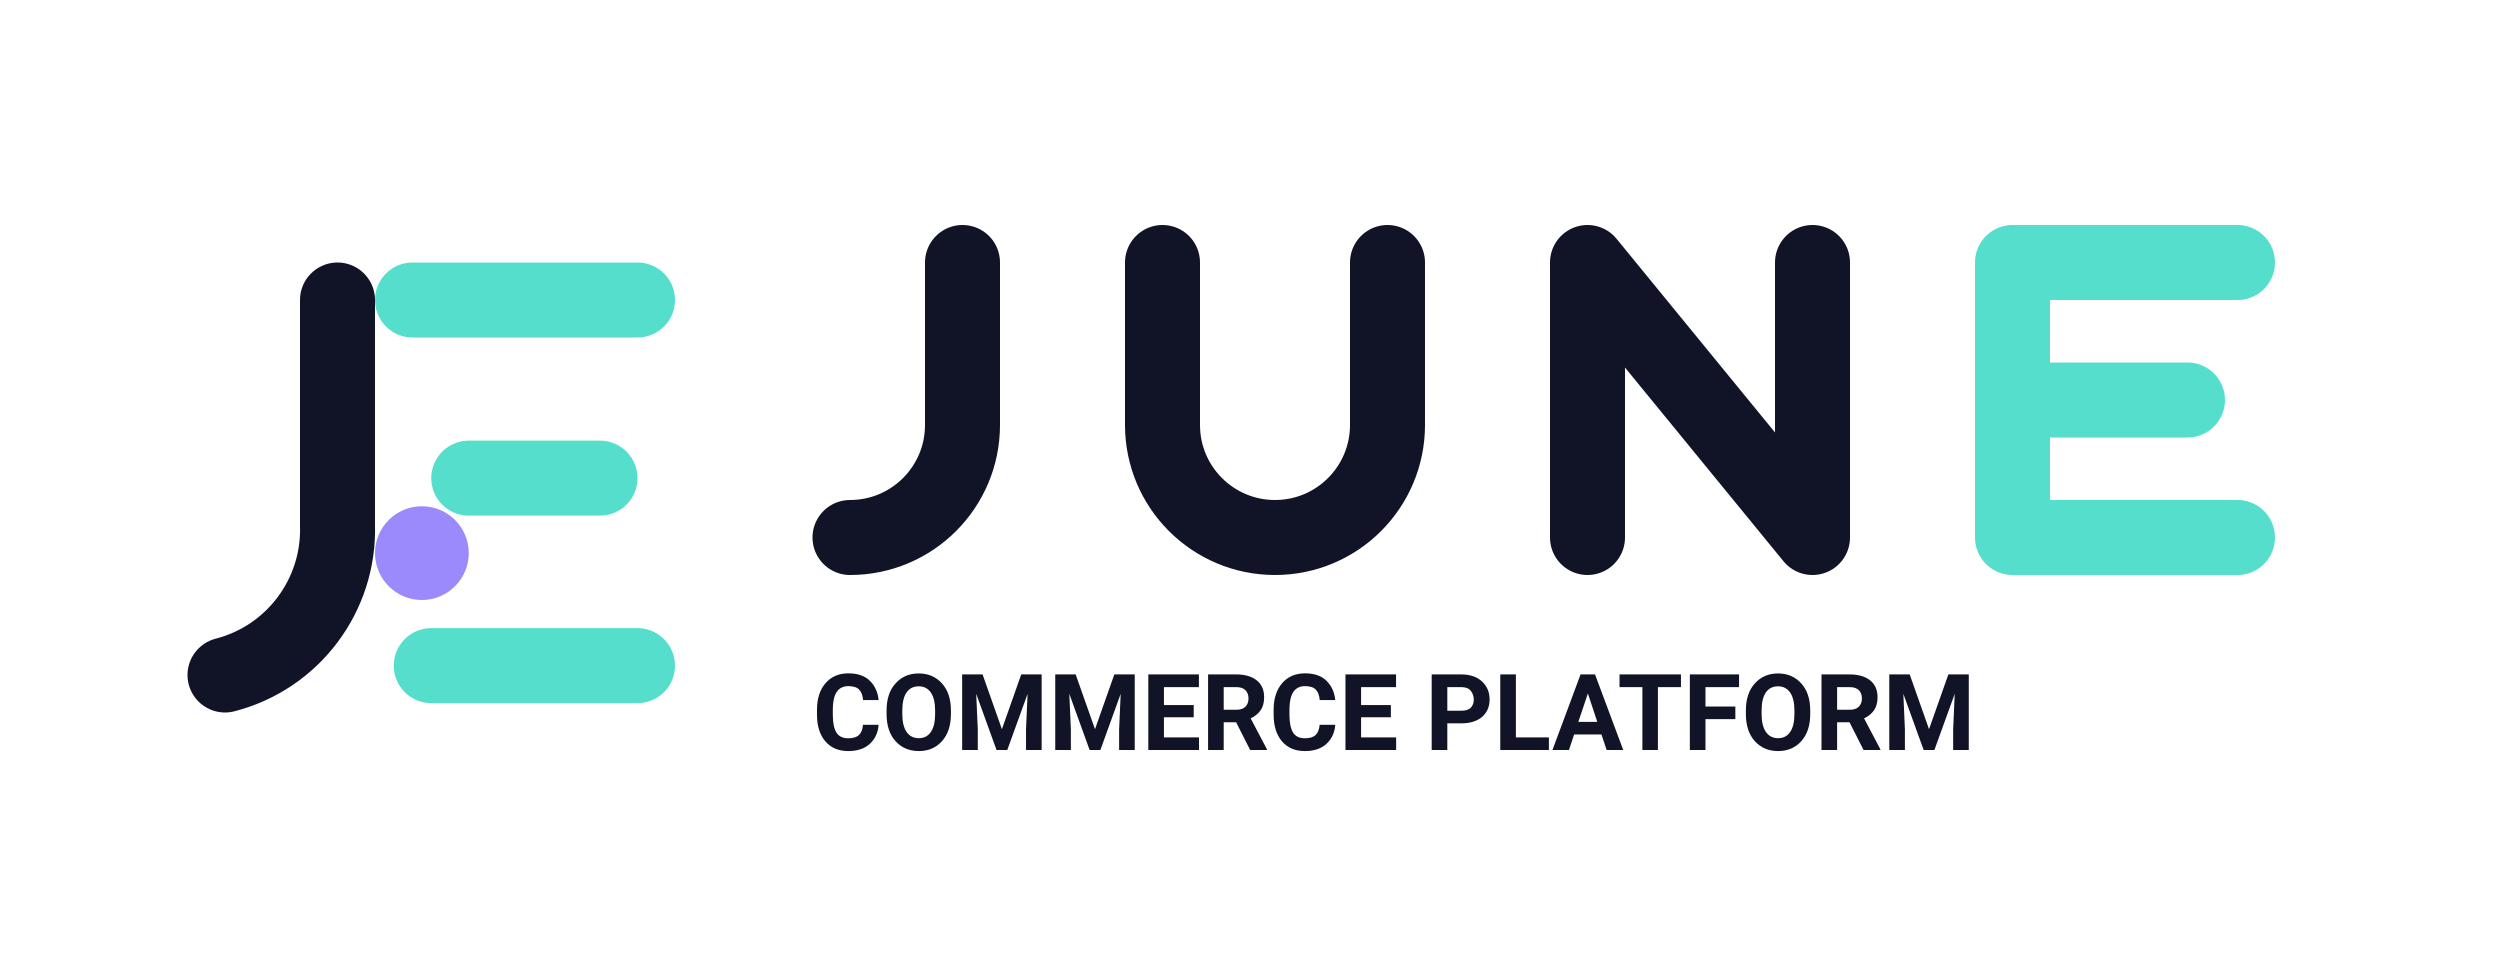
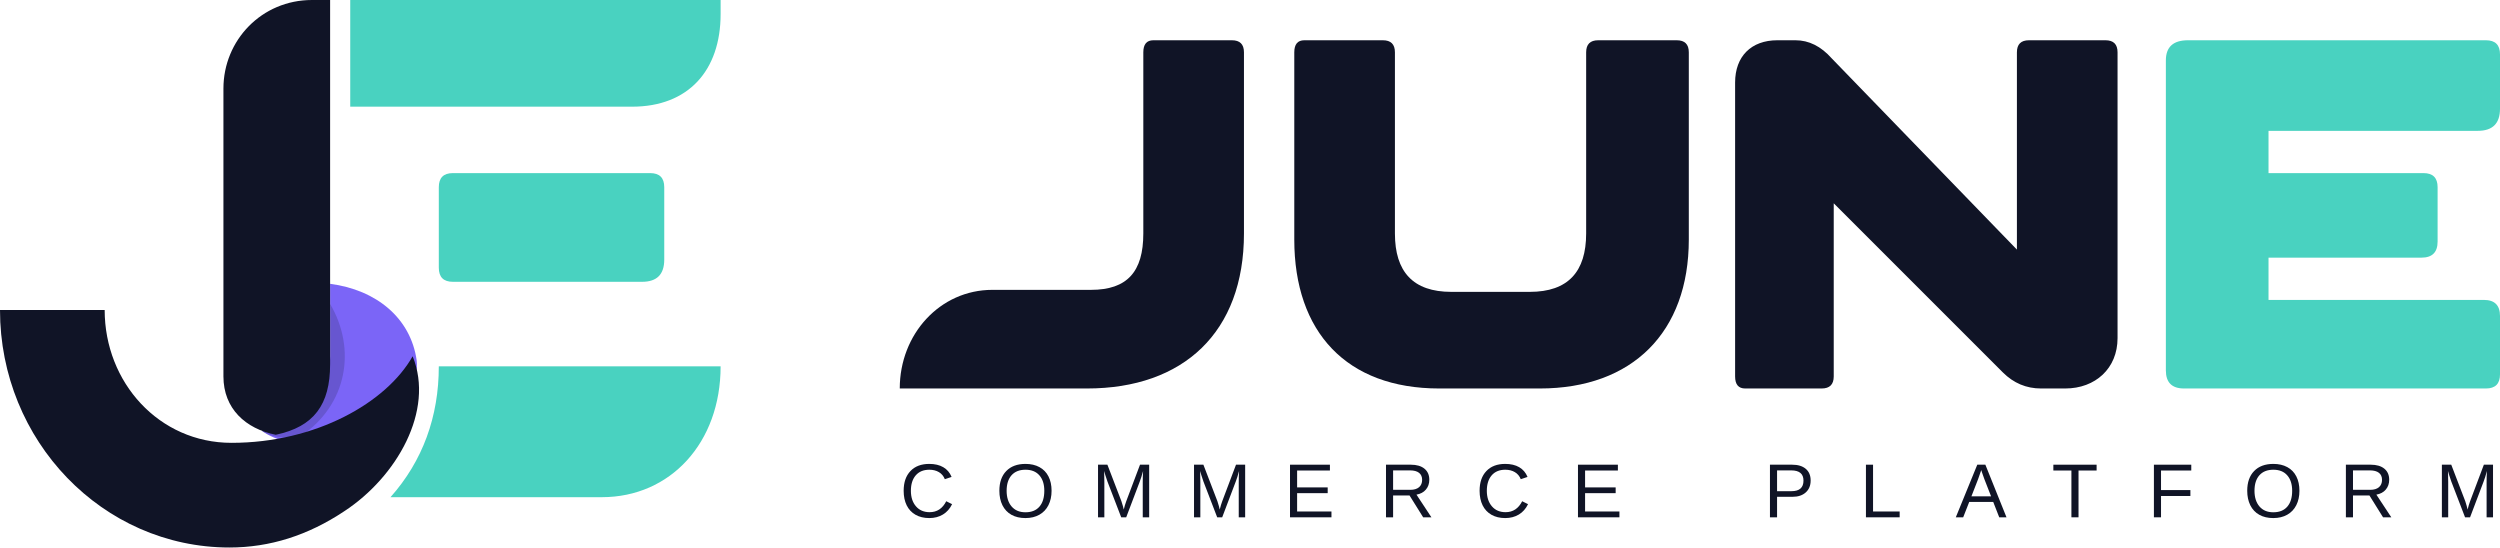
- <svg xmlns="http://www.w3.org/2000/svg" viewBox="0 0 400 156" width="400" height="156" preserveAspectRatio="xMidYMid meet" role="img" aria-label="JUNE COMMERCE PLATFORM">
-   <g transform="translate(24 30) scale(1.5)">
-     <g fill="none" stroke-width="8" stroke-linecap="round" stroke-linejoin="round">
-       <path stroke="#56DECD" d="M28 12 H52" />
-       <path stroke="#56DECD" d="M34 31 H48" />
-       <path stroke="#56DECD" d="M30 51 H52" />
-     </g>
-     <circle cx="29" cy="39" r="5" fill="#9B8AFB" />
-     <g fill="none" stroke-width="8" stroke-linecap="round" stroke-linejoin="round">
-       <path stroke="#101426" d="M20 12 V36 A16 16 0 0 1 8 52" />
+ <svg xmlns="http://www.w3.org/2000/svg" viewBox="0 0 1242 272" width="1242" height="272" preserveAspectRatio="xMidYMid meet" focusable="false" style="display:block;flex-shrink:0" role="img" aria-label="JUNE Commerce Platform">
+   <g>
+     <path d="M174 0H358V7C358 35 342 53 314 53H174Z" fill="#49D2C0" />
+     <path d="M225 86H323Q330 86 330 93V129Q330 140 319 140H225Q218 140 218 133V93Q218 86 225 86Z" fill="#49D2C0" />
+     <path d="M218 182H358C358 220 333 247 299 247H194C210 229 218 207 218 182Z" fill="#49D2C0" />
+     <path d="M164 141C187 144 204 158 207 179C209 198 188 214 161 219C148 222 137 219 130 214C154 209 164 198 164 177Z" fill="#7B65F7" />
+     <path d="M164 151C177 173 173 201 149 217C141 218 134 217 130 214C154 209 164 198 164 177Z" fill="#101426" fill-opacity="0.18" />
+     <path d="M155 0H164V181C164 201 156 212 137 216C122 213 111 203 111 187V44C111 20 130 0 155 0Z" fill="#101426" />
+     <path d="M0 154H52C52 190 79 220 115 220C157 220 192 200 205 177C216 204 197 237 171 254C153 266 134 272 114 272C51 272 0 219 0 154Z" fill="#101426" />
+   </g>
+   <g transform="translate(447 20)">
+     <g>
+       <path d="M126 0H165Q171 0 171 6V96C171 145 141 173 93 173H0C0 146 20 124 46 124H95C113 124 121 115 121 96V6Q121 0 126 0Z" fill="#101426" />
+       <path d="M201 0H240Q246 0 246 6V96C246 115 255 125 274 125H313C332 125 341 115 341 96V6Q341 0 347 0H386Q392 0 392 6V99C392 145 364 173 318 173H268C222 173 196 145 196 99V6Q196 0 201 0Z" fill="#101426" />
+       <path d="M436 0H445Q455 0 463 9L555 104V6Q555 0 561 0H599Q605 0 605 6V148C605 163 594 173 579 173H567Q556 173 548 165L464 81V167Q464 173 458 173H420Q415 173 415 167V21C415 8 423 0 436 0Z" fill="#101426" />
+       <path d="M640 0H788Q795 0 795 7V34Q795 45 784 45H680V66H757Q764 66 764 73V100Q764 108 756 108H680V129H787Q795 129 795 137V166Q795 173 788 173H638Q629 173 629 164V10Q629 0 640 0Z" fill="#49D2C0" />
    </g>
  </g>
-   <g transform="translate(130 16)" fill="none" stroke-width="12" stroke-linecap="round" stroke-linejoin="round">
-     <g stroke="#101426">
-       <path d="M24 26 V52 A18 18 0 0 1 6 70" />
-       <path d="M56 26 V52 A18 18 0 0 0 92 52 V26" />
-       <path d="M124 70 V26 L160 70 V26" />
-     </g>
-     <g stroke="#56DECD">
-       <path d="M228 26 H192 V70 H228" />
-       <path d="M192 48 H220" />
-     </g>
+   <g transform="translate(447 0)">
+     <text x="0" y="257" font-family="Arial, Helvetica, sans-serif" font-size="38" font-weight="400" fill="#101426">
+       <tspan x="0">C</tspan>
+       <tspan x="47.688">O</tspan>
+       <tspan x="95.375">M</tspan>
+       <tspan x="143.062">M</tspan>
+       <tspan x="190.75">E</tspan>
+       <tspan x="238.438">R</tspan>
+       <tspan x="286.125">C</tspan>
+       <tspan x="333.812">E</tspan>
+       <tspan x="381.5"> </tspan>
+       <tspan x="429.188">P</tspan>
+       <tspan x="476.875">L</tspan>
+       <tspan x="524.562">A</tspan>
+       <tspan x="572.25">T</tspan>
+       <tspan x="619.938">F</tspan>
+       <tspan x="667.625">O</tspan>
+       <tspan x="715.312">R</tspan>
+       <tspan x="763">M</tspan>
+     </text>
  </g>
-   <text x="130" y="120" textLength="234" lengthAdjust="spacing" font-family="system-ui, -apple-system, 'Segoe UI', Roboto, sans-serif" font-size="17" font-weight="600" fill="#101426">COMMERCE PLATFORM</text>
</svg>
